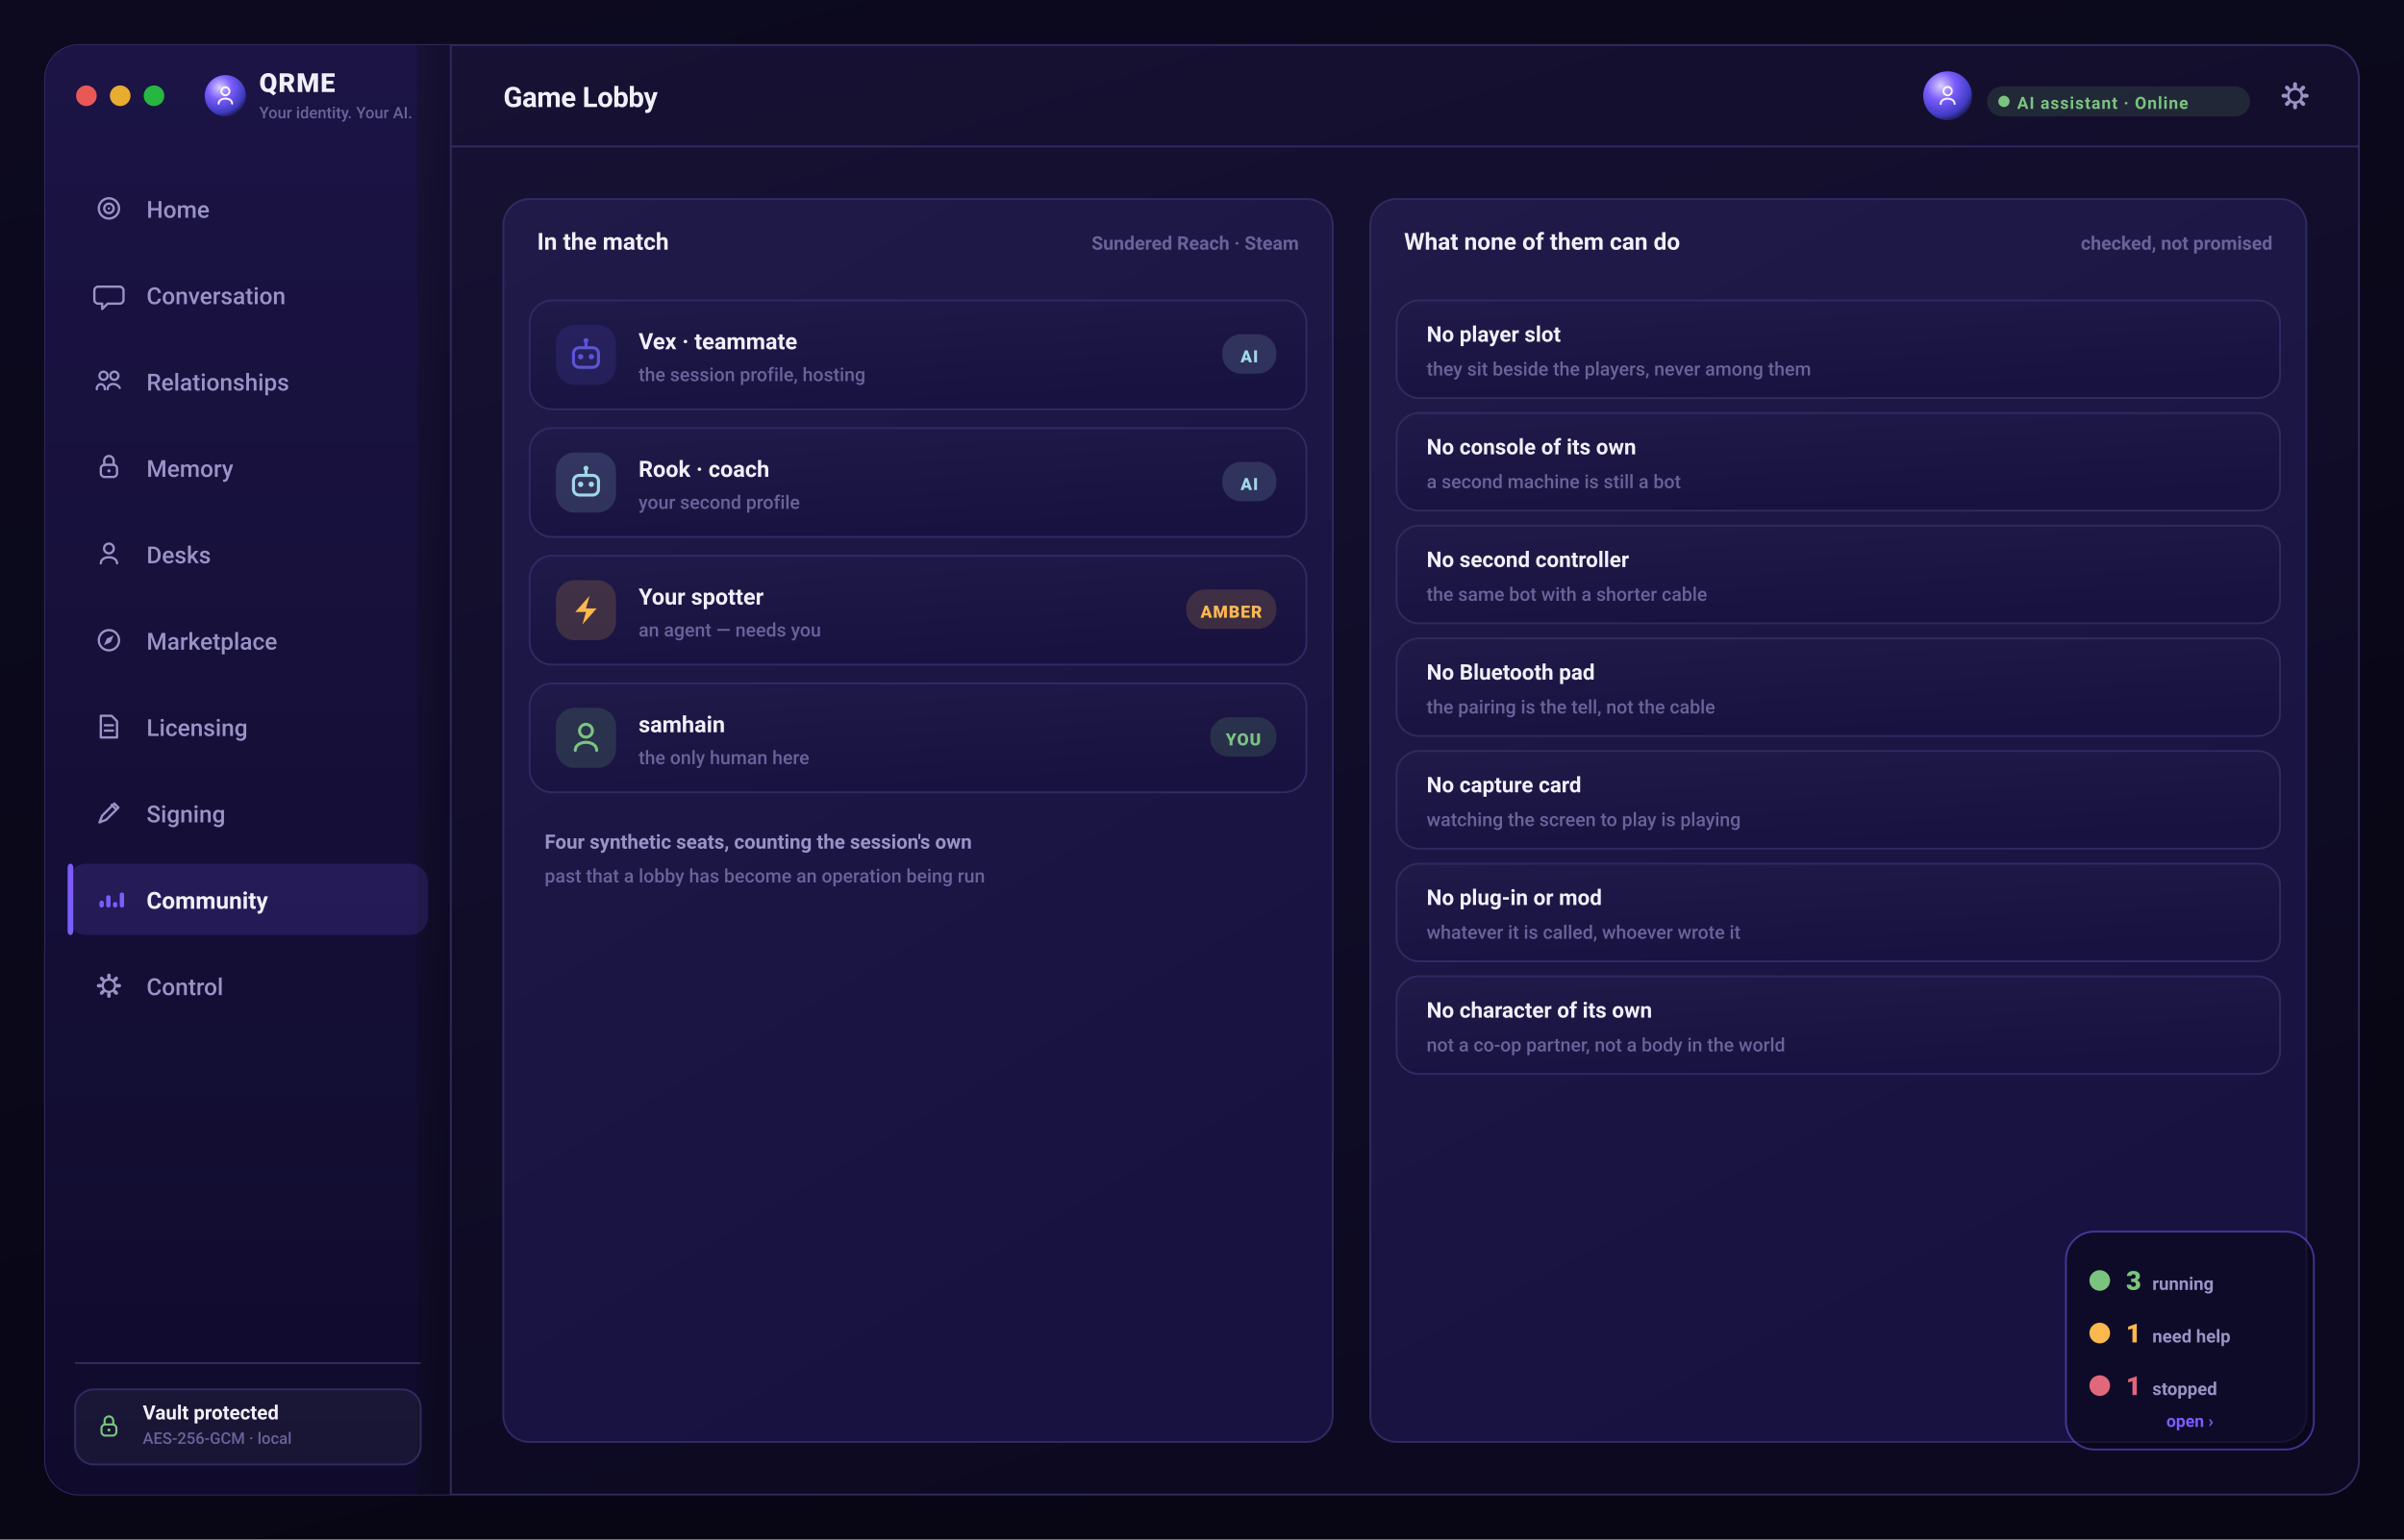
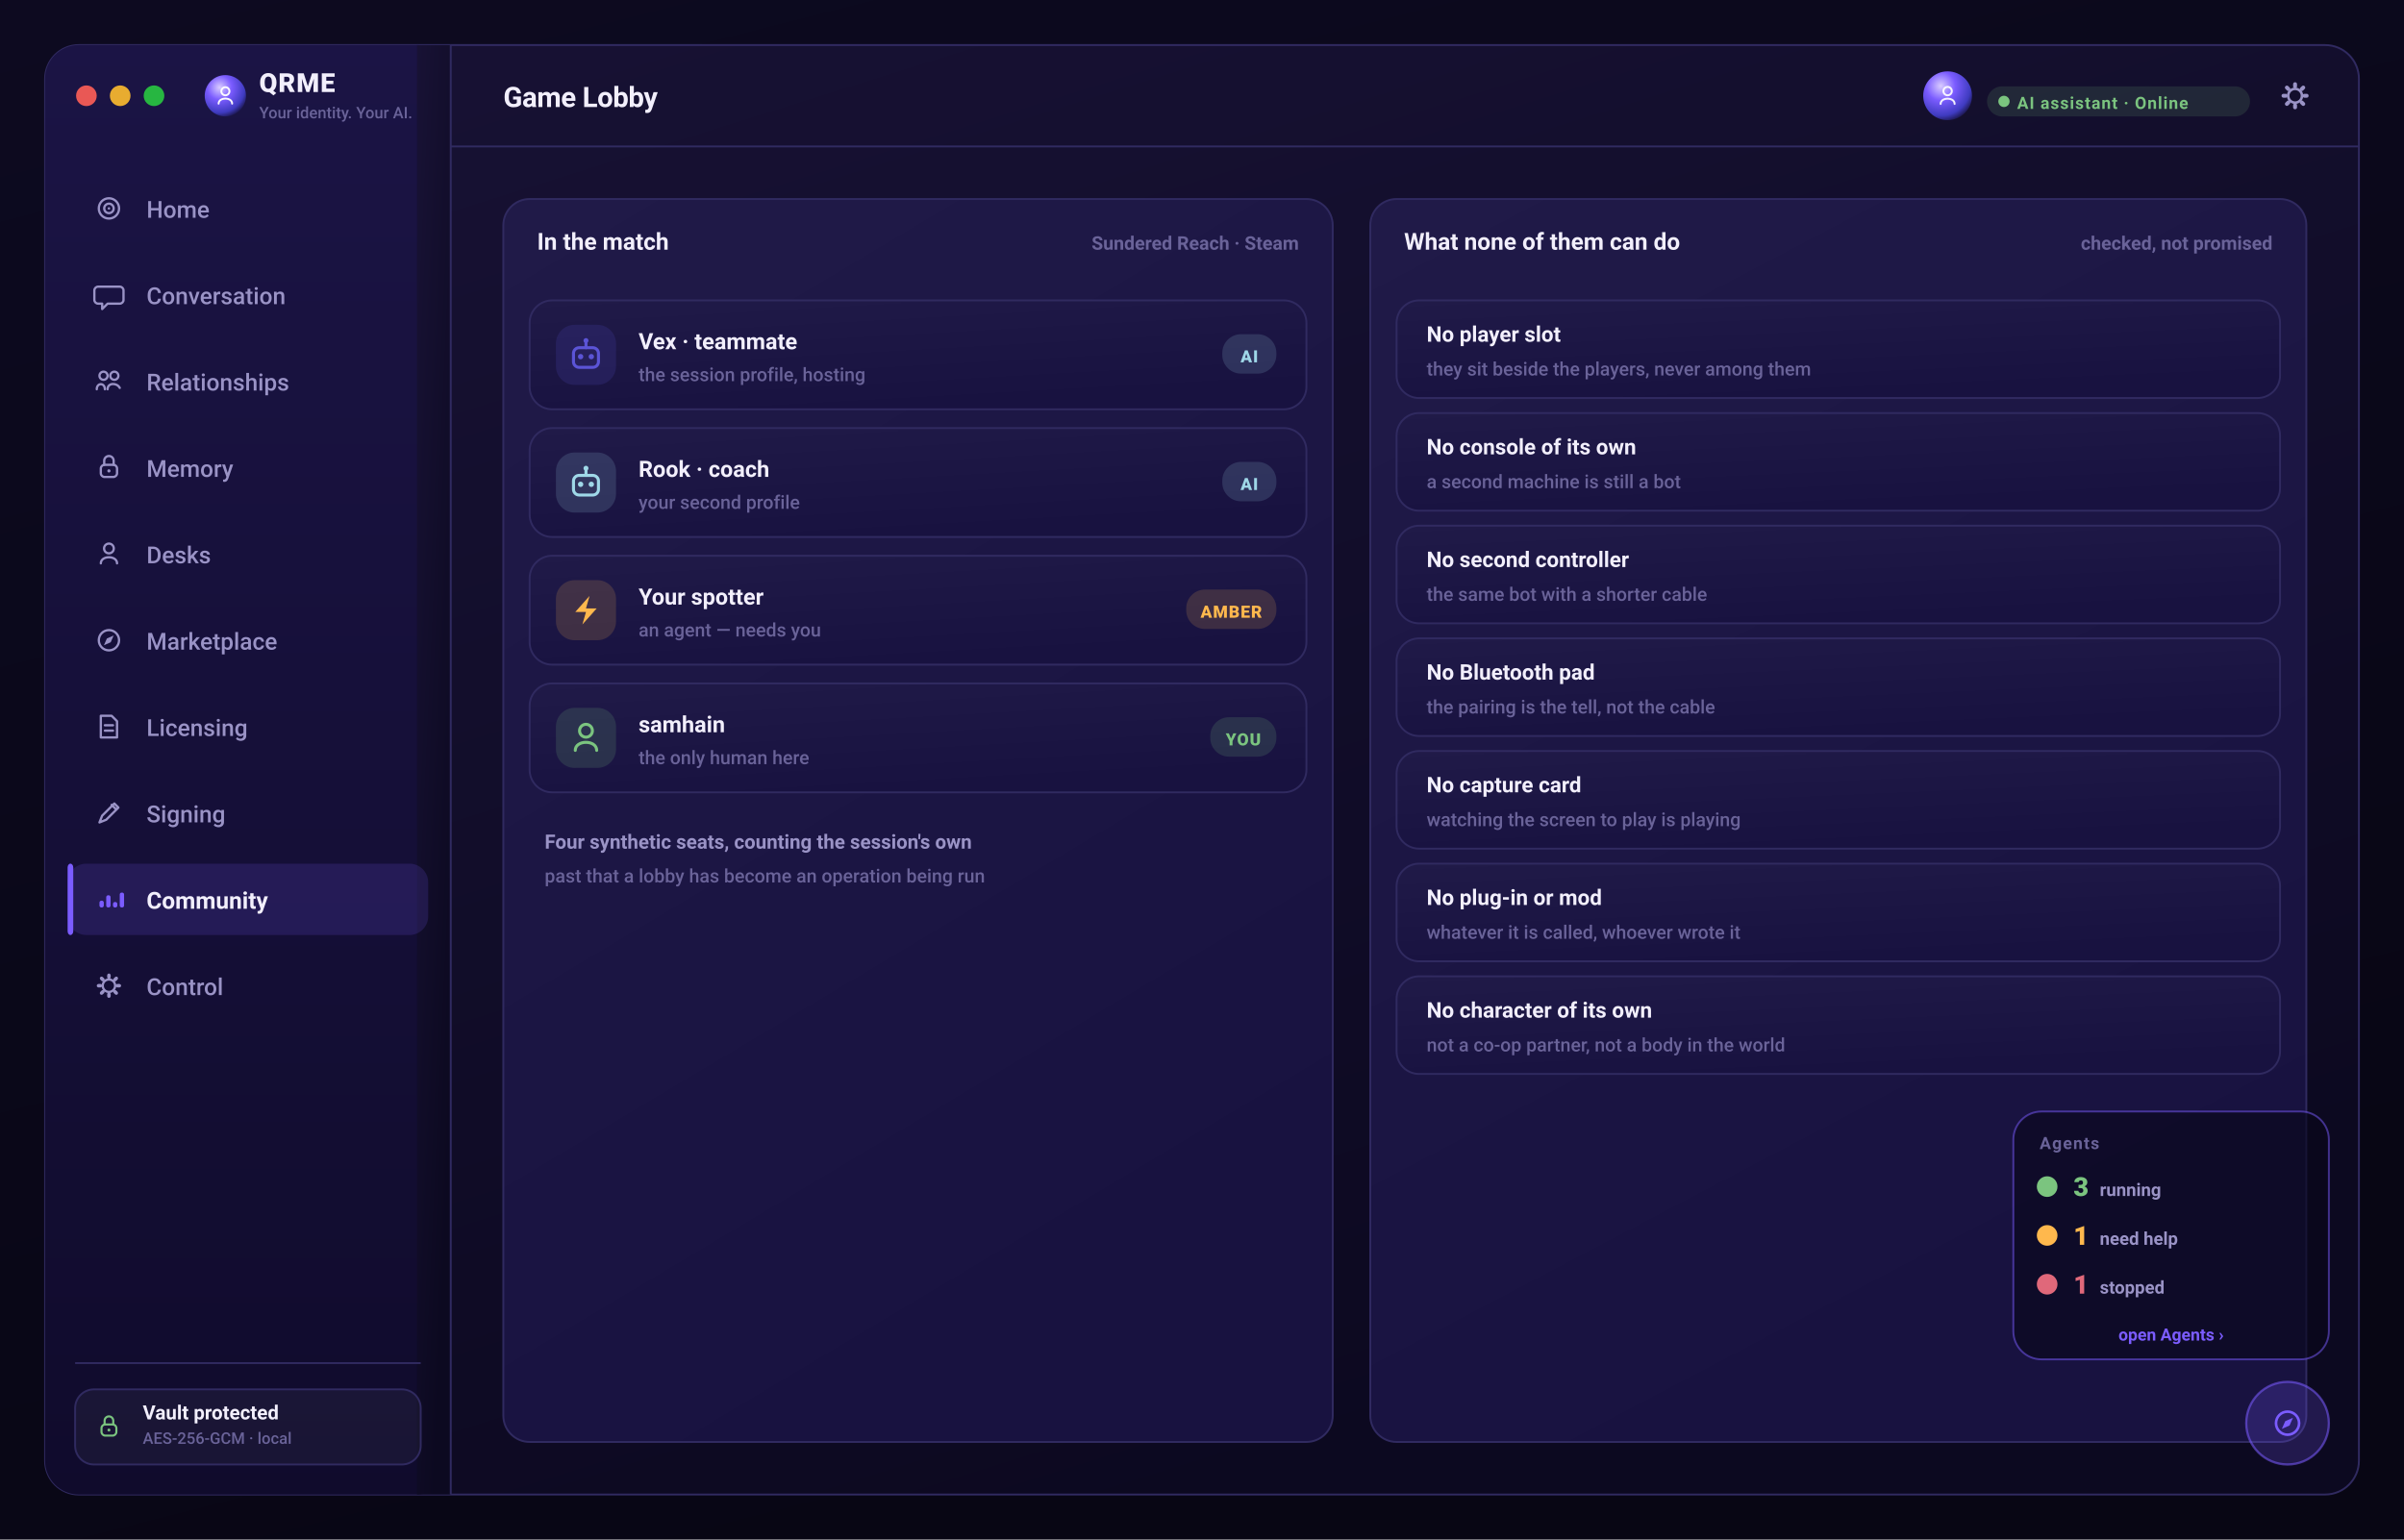
<svg xmlns="http://www.w3.org/2000/svg" width="1280" height="820" viewBox="0 0 1280 820" role="img" aria-label="QRME — Game Lobby">
  <defs>
    <linearGradient id="gPage" x1="0" y1="0" x2="0.4" y2="1">
      <stop offset="0" stop-color="#0d0a20" />
      <stop offset="1" stop-color="#080614" />
    </linearGradient>
    <linearGradient id="gScr" x1="0" y1="0" x2="0.5" y2="1">
      <stop offset="0" stop-color="#181235" />
      <stop offset="1" stop-color="#0c0920" />
    </linearGradient>
    <linearGradient id="gSide" x1="0" y1="0" x2="0" y2="1">
      <stop offset="0" stop-color="#1b1445" />
      <stop offset="1" stop-color="#100b2c" />
    </linearGradient>
    <linearGradient id="gCard" x1="0" y1="0" x2="0.4" y2="1">
      <stop offset="0" stop-color="#201a48" />
      <stop offset="1" stop-color="#181240" />
    </linearGradient>
    <linearGradient id="gBrand" x1="0" y1="0" x2="1" y2="0">
      <stop offset="0" stop-color="#7b5cff" />
      <stop offset="1" stop-color="#9d7bff" />
    </linearGradient>
    <linearGradient id="gAmber" x1="0" y1="0" x2="1" y2="0">
      <stop offset="0" stop-color="#ffb84d" />
      <stop offset="1" stop-color="#ffd27a" />
    </linearGradient>
    <radialGradient id="orb" cx="36%" cy="30%" r="78%">
      <stop offset="0" stop-color="#d9ccff" />
      <stop offset="38%" stop-color="#7b5cff" />
      <stop offset="78%" stop-color="#3f3bc0" />
      <stop offset="100%" stop-color="#140f34" />
    </radialGradient>
  </defs>
  <rect x="0.0" y="0.0" width="1280.0" height="820.0" rx="0" fill="url(#gPage)" />
  <rect x="24" y="24" width="1232" height="772" rx="18" fill="url(#gScr)" stroke="#302a60" stroke-width="1" />
  <rect x="24.0" y="24.0" width="216.0" height="772.0" rx="18" fill="url(#gSide)" />
  <rect x="222.0" y="24.0" width="18.0" height="772.0" rx="0" fill="url(#gScr)" />
  <line x1="240" y1="24" x2="240" y2="796" stroke="#302a60" stroke-width="1" />
  <line x1="240" y1="78" x2="1256" y2="78" stroke="#302a60" stroke-width="1" />
  <circle cx="46" cy="51" r="5.5" fill="#ff5f57" opacity="0.9" />
  <circle cx="64" cy="51" r="5.5" fill="#febc2e" opacity="0.9" />
  <circle cx="82" cy="51" r="5.5" fill="#28c840" opacity="0.9" />
  <circle cx="120" cy="51" r="11" fill="url(#orb)" />
  <circle cx="120" cy="48.6" r="2.16" fill="none" stroke="rgba(255,255,255,0.95)" stroke-width="1.02" stroke-linecap="round" stroke-linejoin="round" />
  <path d="M116.4 55.2 c0 -3.6 7.2 -3.6 7.2 0" fill="none" stroke="rgba(255,255,255,0.95)" stroke-width="1.02" stroke-linecap="round" stroke-linejoin="round" />
  <text x="138.0" y="49.0" font-family="-apple-system,BlinkMacSystemFont,'SF Pro Display','SF Pro Text','Segoe UI',Roboto,system-ui,sans-serif" font-size="14" font-weight="800" fill="#f2effc" text-anchor="start" letter-spacing="0.5">QRME</text>
  <text x="138.0" y="63.0" font-family="-apple-system,BlinkMacSystemFont,'SF Pro Display','SF Pro Text','Segoe UI',Roboto,system-ui,sans-serif" font-size="8.5" font-weight="500" fill="#6a6399" text-anchor="start">Your identity. Your AI.</text>
  <text x="268.0" y="57.0" font-family="-apple-system,BlinkMacSystemFont,'SF Pro Display','SF Pro Text','Segoe UI',Roboto,system-ui,sans-serif" font-size="15" font-weight="700" fill="#f2effc" text-anchor="start" letter-spacing="-0.2">Game Lobby</text>
  <rect x="1220.96" y="43.8" width="2.08" height="3.2" rx="1" transform="rotate(0 1222 51)" fill="#9a93c6" />
  <rect x="1220.96" y="43.8" width="2.08" height="3.2" rx="1" transform="rotate(45 1222 51)" fill="#9a93c6" />
  <rect x="1220.96" y="43.8" width="2.08" height="3.2" rx="1" transform="rotate(90 1222 51)" fill="#9a93c6" />
  <rect x="1220.96" y="43.8" width="2.08" height="3.2" rx="1" transform="rotate(135 1222 51)" fill="#9a93c6" />
  <rect x="1220.96" y="43.8" width="2.08" height="3.2" rx="1" transform="rotate(180 1222 51)" fill="#9a93c6" />
  <rect x="1220.96" y="43.8" width="2.08" height="3.2" rx="1" transform="rotate(225 1222 51)" fill="#9a93c6" />
  <rect x="1220.96" y="43.8" width="2.08" height="3.2" rx="1" transform="rotate(270 1222 51)" fill="#9a93c6" />
  <rect x="1220.96" y="43.8" width="2.08" height="3.2" rx="1" transform="rotate(315 1222 51)" fill="#9a93c6" />
  <circle cx="1222" cy="51" r="3.68" fill="none" stroke="#9a93c6" stroke-width="1.36" stroke-linecap="round" stroke-linejoin="round" />
  <rect x="1058.0" y="46.0" width="140.0" height="16.0" rx="8" fill="rgba(123,196,127,0.14)" />
  <circle cx="1067.0" cy="54" r="3" fill="#7bc47f" />
  <text x="1074.0" y="58.0" font-family="-apple-system,BlinkMacSystemFont,'SF Pro Display','SF Pro Text','Segoe UI',Roboto,system-ui,sans-serif" font-size="9" font-weight="700" fill="#7bc47f" text-anchor="start" letter-spacing="0.5">AI assistant · Online</text>
  <circle cx="1037.0" cy="51" r="13" fill="url(#orb)" />
  <circle cx="1037.0" cy="48.52" r="2.232" fill="none" stroke="rgba(255,255,255,0.9)" stroke-width="1.05" stroke-linecap="round" stroke-linejoin="round" />
  <path d="M1033.28 55.34 c0 -3.72 7.44 -3.72 7.44 0" fill="none" stroke="rgba(255,255,255,0.9)" stroke-width="1.05" stroke-linecap="round" stroke-linejoin="round" />
  <circle cx="58" cy="111" r="5.4" fill="none" stroke="#9a93c6" stroke-width="1.22" stroke-linecap="round" stroke-linejoin="round" />
  <circle cx="58" cy="111" r="2.52" fill="none" stroke="#9a93c6" stroke-width="1.22" stroke-linecap="round" stroke-linejoin="round" />
  <circle cx="58" cy="111" r="0.648" fill="#9a93c6" />
  <text x="78.0" y="116.0" font-family="-apple-system,BlinkMacSystemFont,'SF Pro Display','SF Pro Text','Segoe UI',Roboto,system-ui,sans-serif" font-size="12.5" font-weight="500" fill="#9a93c6" text-anchor="start">Home</text>
  <path d="M52.24 152.68 h11.52 a2 2 0 0 1 2 2 v5.04 a2 2 0 0 1 -2 2 h-6.48 l-2.88 2.88 v-2.88 h-2.16 a2 2 0 0 1 -2 -2 v-5.04 a2 2 0 0 1 2 -2 Z" fill="none" stroke="#9a93c6" stroke-width="1.22" stroke-linecap="round" stroke-linejoin="round" />
  <text x="78.0" y="162.0" font-family="-apple-system,BlinkMacSystemFont,'SF Pro Display','SF Pro Text','Segoe UI',Roboto,system-ui,sans-serif" font-size="12.5" font-weight="500" fill="#9a93c6" text-anchor="start">Conversation</text>
  <circle cx="55.12" cy="200.12" r="2.16" fill="none" stroke="#9a93c6" stroke-width="1.22" stroke-linecap="round" stroke-linejoin="round" />
  <circle cx="60.88" cy="200.12" r="2.16" fill="none" stroke="#9a93c6" stroke-width="1.22" stroke-linecap="round" stroke-linejoin="round" />
  <path d="M51.52 207.32 c0 -3.6 4.32 -3.6 4.32 0 M57.28 207.32 c0 -3.6 5.04 -3.6 6.48 -0.72" fill="none" stroke="#9a93c6" stroke-width="1.22" stroke-linecap="round" stroke-linejoin="round" />
  <text x="78.0" y="208.0" font-family="-apple-system,BlinkMacSystemFont,'SF Pro Display','SF Pro Text','Segoe UI',Roboto,system-ui,sans-serif" font-size="12.5" font-weight="500" fill="#9a93c6" text-anchor="start">Relationships</text>
  <rect x="53.68" y="247.56" width="8.64" height="6.48" rx="2" fill="none" stroke="#9a93c6" stroke-width="1.22" stroke-linecap="round" stroke-linejoin="round" />
  <path d="M55.48 247.56 v-2.16 a2.52 2.52 0 0 1 5.04 0 v2.16" fill="none" stroke="#9a93c6" stroke-width="1.22" stroke-linecap="round" stroke-linejoin="round" />
  <circle cx="58" cy="250.8" r="0.864" fill="#9a93c6" />
  <text x="78.0" y="254.0" font-family="-apple-system,BlinkMacSystemFont,'SF Pro Display','SF Pro Text','Segoe UI',Roboto,system-ui,sans-serif" font-size="12.5" font-weight="500" fill="#9a93c6" text-anchor="start">Memory</text>
  <circle cx="58" cy="292.12" r="2.592" fill="none" stroke="#9a93c6" stroke-width="1.22" stroke-linecap="round" stroke-linejoin="round" />
  <path d="M53.68 300.04 c0 -4.32 8.64 -4.32 8.64 0" fill="none" stroke="#9a93c6" stroke-width="1.22" stroke-linecap="round" stroke-linejoin="round" />
  <text x="78.0" y="300.0" font-family="-apple-system,BlinkMacSystemFont,'SF Pro Display','SF Pro Text','Segoe UI',Roboto,system-ui,sans-serif" font-size="12.5" font-weight="500" fill="#9a93c6" text-anchor="start">Desks</text>
  <circle cx="58" cy="341" r="5.4" fill="none" stroke="#9a93c6" stroke-width="1.22" stroke-linecap="round" stroke-linejoin="round" />
  <path d="M60.52 338.48 l-1.584 3.6 -3.6 1.584 1.584 -3.6 Z" fill="#9a93c6" />
  <text x="78.0" y="346.0" font-family="-apple-system,BlinkMacSystemFont,'SF Pro Display','SF Pro Text','Segoe UI',Roboto,system-ui,sans-serif" font-size="12.5" font-weight="500" fill="#9a93c6" text-anchor="start">Marketplace</text>
  <path d="M53.68 381.24 h5.76 l2.88 2.88 v8.64 h-8.64 Z" fill="none" stroke="#9a93c6" stroke-width="1.22" stroke-linecap="round" stroke-linejoin="round" />
  <path d="M55.84 386.28 h4.32 M55.84 389.16 h4.32" fill="none" stroke="#9a93c6" stroke-width="1.22" stroke-linecap="round" stroke-linejoin="round" />
  <text x="78.0" y="392.0" font-family="-apple-system,BlinkMacSystemFont,'SF Pro Display','SF Pro Text','Segoe UI',Roboto,system-ui,sans-serif" font-size="12.5" font-weight="500" fill="#9a93c6" text-anchor="start">Licensing</text>
  <path d="M52.96 438.04 l1.44 -3.6 6.48 -6.48 2.16 2.16 -6.48 6.48 -3.6 1.44 Z" fill="none" stroke="#9a93c6" stroke-width="1.22" stroke-linecap="round" stroke-linejoin="round" />
  <path d="M59.44 428.68 l2.16 2.16" fill="none" stroke="#9a93c6" stroke-width="1.22" stroke-linecap="round" stroke-linejoin="round" />
  <text x="78.0" y="438.0" font-family="-apple-system,BlinkMacSystemFont,'SF Pro Display','SF Pro Text','Segoe UI',Roboto,system-ui,sans-serif" font-size="12.5" font-weight="500" fill="#9a93c6" text-anchor="start">Signing</text>
  <rect x="36.0" y="460.0" width="192.0" height="38.0" rx="10" fill="rgba(123,92,255,0.16)" />
  <rect x="36.0" y="460.0" width="3.0" height="38.0" rx="2" fill="#7b5cff" />
  <rect x="52.96" y="479.72" width="2.304" height="3.6" rx="1" fill="#7b5cff" />
  <rect x="56.56" y="476.84" width="2.304" height="6.48" rx="1" fill="#7b5cff" />
  <rect x="60.16" y="480.44" width="2.304" height="2.88" rx="1" fill="#7b5cff" />
  <rect x="63.76" y="475.4" width="2.304" height="7.92" rx="1" fill="#7b5cff" />
  <text x="78.0" y="484.0" font-family="-apple-system,BlinkMacSystemFont,'SF Pro Display','SF Pro Text','Segoe UI',Roboto,system-ui,sans-serif" font-size="12.5" font-weight="650" fill="#f2effc" text-anchor="start">Community</text>
  <rect x="57.064" y="518.52" width="1.872" height="2.88" rx="1" transform="rotate(0 58 525)" fill="#9a93c6" />
  <rect x="57.064" y="518.52" width="1.872" height="2.88" rx="1" transform="rotate(45 58 525)" fill="#9a93c6" />
  <rect x="57.064" y="518.52" width="1.872" height="2.88" rx="1" transform="rotate(90 58 525)" fill="#9a93c6" />
  <rect x="57.064" y="518.52" width="1.872" height="2.88" rx="1" transform="rotate(135 58 525)" fill="#9a93c6" />
  <rect x="57.064" y="518.52" width="1.872" height="2.88" rx="1" transform="rotate(180 58 525)" fill="#9a93c6" />
  <rect x="57.064" y="518.52" width="1.872" height="2.88" rx="1" transform="rotate(225 58 525)" fill="#9a93c6" />
  <rect x="57.064" y="518.52" width="1.872" height="2.88" rx="1" transform="rotate(270 58 525)" fill="#9a93c6" />
  <rect x="57.064" y="518.52" width="1.872" height="2.88" rx="1" transform="rotate(315 58 525)" fill="#9a93c6" />
  <circle cx="58" cy="525" r="3.312" fill="none" stroke="#9a93c6" stroke-width="1.22" stroke-linecap="round" stroke-linejoin="round" />
  <text x="78.0" y="530.0" font-family="-apple-system,BlinkMacSystemFont,'SF Pro Display','SF Pro Text','Segoe UI',Roboto,system-ui,sans-serif" font-size="12.5" font-weight="500" fill="#9a93c6" text-anchor="start">Control</text>
  <line x1="40" y1="726" x2="224" y2="726" stroke="#302a60" stroke-width="1" />
  <rect x="40.0" y="740.0" width="184.0" height="40.0" rx="10" fill="rgba(255,255,255,0.04)" stroke="#302a60" stroke-width="1" />
  <rect x="54.04" y="758.68" width="7.92" height="5.94" rx="2" fill="none" stroke="#7bc47f" stroke-width="1.12" stroke-linecap="round" stroke-linejoin="round" />
  <path d="M55.69 758.68 v-1.98 a2.31 2.31 0 0 1 4.62 0 v1.98" fill="none" stroke="#7bc47f" stroke-width="1.12" stroke-linecap="round" stroke-linejoin="round" />
  <circle cx="58" cy="761.65" r="0.792" fill="#7bc47f" />
  <text x="76.0" y="756.0" font-family="-apple-system,BlinkMacSystemFont,'SF Pro Display','SF Pro Text','Segoe UI',Roboto,system-ui,sans-serif" font-size="10.5" font-weight="650" fill="#f2effc" text-anchor="start">Vault protected</text>
  <text x="76.0" y="769.0" font-family="-apple-system,BlinkMacSystemFont,'SF Pro Display','SF Pro Text','Segoe UI',Roboto,system-ui,sans-serif" font-size="8.5" font-weight="500" fill="#6a6399" text-anchor="start">AES-256-GCM · local</text>
  <rect x="268.0" y="106.0" width="441.6" height="662.0" rx="14" fill="url(#gCard)" stroke="#302a60" stroke-width="1" />
  <text x="286.0" y="133.0" font-family="-apple-system,BlinkMacSystemFont,'SF Pro Display','SF Pro Text','Segoe UI',Roboto,system-ui,sans-serif" font-size="12.5" font-weight="700" fill="#f2effc" text-anchor="start">In the match</text>
  <text x="691.6" y="133.0" font-family="-apple-system,BlinkMacSystemFont,'SF Pro Display','SF Pro Text','Segoe UI',Roboto,system-ui,sans-serif" font-size="10" font-weight="600" fill="#6a6399" text-anchor="end">Sundered Reach · Steam</text>
  <rect x="282.0" y="160.0" width="413.6" height="58.0" rx="12" fill="url(#gCard)" stroke="#302a60" stroke-width="1" />
  <rect x="296.0" y="173.0" width="32.0" height="32.0" rx="10" fill="rgba(91,84,214,0.16)" />
  <rect x="305.35" y="185.2" width="13.3" height="10.45" rx="3" fill="none" stroke="#5b54d6" stroke-width="1.61" stroke-linecap="round" stroke-linejoin="round" />
  <path d="M312 185.2 v-2.85" fill="none" stroke="#5b54d6" stroke-width="1.61" stroke-linecap="round" stroke-linejoin="round" />
  <circle cx="312" cy="181.4" r="1.33" fill="#5b54d6" />
  <circle cx="309.15" cy="189.95" r="1.425" fill="#5b54d6" />
  <circle cx="314.85" cy="189.95" r="1.425" fill="#5b54d6" />
  <text x="340.0" y="186.0" font-family="-apple-system,BlinkMacSystemFont,'SF Pro Display','SF Pro Text','Segoe UI',Roboto,system-ui,sans-serif" font-size="12" font-weight="700" fill="#f2effc" text-anchor="start">Vex · teammate</text>
  <text x="340.0" y="203.0" font-family="-apple-system,BlinkMacSystemFont,'SF Pro Display','SF Pro Text','Segoe UI',Roboto,system-ui,sans-serif" font-size="10" font-weight="500" fill="#6a6399" text-anchor="start">the session profile, hosting</text>
  <rect x="650.8" y="178.0" width="28.8" height="21.0" rx="10" fill="rgba(159,216,232,0.16)" />
  <text x="665.2" y="193.0" font-family="-apple-system,BlinkMacSystemFont,'SF Pro Display','SF Pro Text','Segoe UI',Roboto,system-ui,sans-serif" font-size="9" font-weight="800" fill="#9fd8e8" text-anchor="middle" letter-spacing="0.5">AI</text>
  <rect x="282.0" y="228.0" width="413.6" height="58.0" rx="12" fill="url(#gCard)" stroke="#302a60" stroke-width="1" />
  <rect x="296.0" y="241.0" width="32.0" height="32.0" rx="10" fill="rgba(159,216,232,0.16)" />
  <rect x="305.35" y="253.2" width="13.3" height="10.45" rx="3" fill="none" stroke="#9fd8e8" stroke-width="1.61" stroke-linecap="round" stroke-linejoin="round" />
  <path d="M312 253.2 v-2.85" fill="none" stroke="#9fd8e8" stroke-width="1.61" stroke-linecap="round" stroke-linejoin="round" />
  <circle cx="312" cy="249.4" r="1.33" fill="#9fd8e8" />
  <circle cx="309.15" cy="257.95" r="1.425" fill="#9fd8e8" />
  <circle cx="314.85" cy="257.95" r="1.425" fill="#9fd8e8" />
  <text x="340.0" y="254.0" font-family="-apple-system,BlinkMacSystemFont,'SF Pro Display','SF Pro Text','Segoe UI',Roboto,system-ui,sans-serif" font-size="12" font-weight="700" fill="#f2effc" text-anchor="start">Rook · coach</text>
  <text x="340.0" y="271.0" font-family="-apple-system,BlinkMacSystemFont,'SF Pro Display','SF Pro Text','Segoe UI',Roboto,system-ui,sans-serif" font-size="10" font-weight="500" fill="#6a6399" text-anchor="start">your second profile</text>
  <rect x="650.8" y="246.0" width="28.8" height="21.0" rx="10" fill="rgba(159,216,232,0.16)" />
  <text x="665.2" y="261.0" font-family="-apple-system,BlinkMacSystemFont,'SF Pro Display','SF Pro Text','Segoe UI',Roboto,system-ui,sans-serif" font-size="9" font-weight="800" fill="#9fd8e8" text-anchor="middle" letter-spacing="0.5">AI</text>
  <rect x="282.0" y="296.0" width="413.6" height="58.0" rx="12" fill="url(#gCard)" stroke="#302a60" stroke-width="1" />
  <rect x="296.0" y="309.0" width="32.0" height="32.0" rx="10" fill="rgba(255,184,77,0.16)" />
  <path d="M313.9 317.4 L306.3 325.95 L312 325.95 L310.1 332.6 L317.7 324.05 L312 324.05 Z" fill="#ffb84d" />
  <text x="340.0" y="322.0" font-family="-apple-system,BlinkMacSystemFont,'SF Pro Display','SF Pro Text','Segoe UI',Roboto,system-ui,sans-serif" font-size="12" font-weight="700" fill="#f2effc" text-anchor="start">Your spotter</text>
  <text x="340.0" y="339.0" font-family="-apple-system,BlinkMacSystemFont,'SF Pro Display','SF Pro Text','Segoe UI',Roboto,system-ui,sans-serif" font-size="10" font-weight="500" fill="#6a6399" text-anchor="start">an agent — needs you</text>
  <rect x="631.6" y="314.0" width="48.0" height="21.0" rx="10" fill="rgba(255,184,77,0.16)" />
  <text x="655.6" y="329.0" font-family="-apple-system,BlinkMacSystemFont,'SF Pro Display','SF Pro Text','Segoe UI',Roboto,system-ui,sans-serif" font-size="9" font-weight="800" fill="#ffb84d" text-anchor="middle" letter-spacing="0.5">AMBER</text>
  <rect x="282.0" y="364.0" width="413.6" height="58.0" rx="12" fill="url(#gCard)" stroke="#302a60" stroke-width="1" />
  <rect x="296.0" y="377.0" width="32.0" height="32.0" rx="10" fill="rgba(123,196,127,0.16)" />
  <circle cx="312" cy="389.2" r="3.42" fill="none" stroke="#7bc47f" stroke-width="1.61" stroke-linecap="round" stroke-linejoin="round" />
  <path d="M306.3 399.65 c0 -5.7 11.4 -5.7 11.4 0" fill="none" stroke="#7bc47f" stroke-width="1.61" stroke-linecap="round" stroke-linejoin="round" />
  <text x="340.0" y="390.0" font-family="-apple-system,BlinkMacSystemFont,'SF Pro Display','SF Pro Text','Segoe UI',Roboto,system-ui,sans-serif" font-size="12" font-weight="700" fill="#f2effc" text-anchor="start">samhain</text>
  <text x="340.0" y="407.0" font-family="-apple-system,BlinkMacSystemFont,'SF Pro Display','SF Pro Text','Segoe UI',Roboto,system-ui,sans-serif" font-size="10" font-weight="500" fill="#6a6399" text-anchor="start">the only human here</text>
  <rect x="644.4" y="382.0" width="35.2" height="21.0" rx="10" fill="rgba(123,196,127,0.16)" />
  <text x="662.0" y="397.0" font-family="-apple-system,BlinkMacSystemFont,'SF Pro Display','SF Pro Text','Segoe UI',Roboto,system-ui,sans-serif" font-size="9" font-weight="800" fill="#7bc47f" text-anchor="middle" letter-spacing="0.5">YOU</text>
  <text x="290.0" y="452.0" font-family="-apple-system,BlinkMacSystemFont,'SF Pro Display','SF Pro Text','Segoe UI',Roboto,system-ui,sans-serif" font-size="10.5" font-weight="600" fill="#9a93c6" text-anchor="start">Four synthetic seats, counting the session's own</text>
  <text x="290.0" y="470.0" font-family="-apple-system,BlinkMacSystemFont,'SF Pro Display','SF Pro Text','Segoe UI',Roboto,system-ui,sans-serif" font-size="10" font-weight="500" fill="#6a6399" text-anchor="start">past that a lobby has become an operation being run</text>
  <rect x="729.6" y="106.0" width="498.4" height="662.0" rx="14" fill="url(#gCard)" stroke="#302a60" stroke-width="1" />
  <text x="747.6" y="133.0" font-family="-apple-system,BlinkMacSystemFont,'SF Pro Display','SF Pro Text','Segoe UI',Roboto,system-ui,sans-serif" font-size="12.5" font-weight="700" fill="#f2effc" text-anchor="start">What none of them can do</text>
  <text x="1210.0" y="133.0" font-family="-apple-system,BlinkMacSystemFont,'SF Pro Display','SF Pro Text','Segoe UI',Roboto,system-ui,sans-serif" font-size="10" font-weight="600" fill="#6a6399" text-anchor="end">checked, not promised</text>
  <rect x="743.6" y="160.0" width="470.4" height="52.0" rx="12" fill="url(#gCard)" stroke="#302a60" stroke-width="1" />
  <text x="759.6" y="182.0" font-family="-apple-system,BlinkMacSystemFont,'SF Pro Display','SF Pro Text','Segoe UI',Roboto,system-ui,sans-serif" font-size="11.5" font-weight="700" fill="#f2effc" text-anchor="start">No player slot</text>
  <text x="759.6" y="200.0" font-family="-apple-system,BlinkMacSystemFont,'SF Pro Display','SF Pro Text','Segoe UI',Roboto,system-ui,sans-serif" font-size="10" font-weight="500" fill="#6a6399" text-anchor="start">they sit beside the players, never among them</text>
  <rect x="743.6" y="220.0" width="470.4" height="52.0" rx="12" fill="url(#gCard)" stroke="#302a60" stroke-width="1" />
  <text x="759.6" y="242.0" font-family="-apple-system,BlinkMacSystemFont,'SF Pro Display','SF Pro Text','Segoe UI',Roboto,system-ui,sans-serif" font-size="11.5" font-weight="700" fill="#f2effc" text-anchor="start">No console of its own</text>
  <text x="759.6" y="260.0" font-family="-apple-system,BlinkMacSystemFont,'SF Pro Display','SF Pro Text','Segoe UI',Roboto,system-ui,sans-serif" font-size="10" font-weight="500" fill="#6a6399" text-anchor="start">a second machine is still a bot</text>
  <rect x="743.6" y="280.0" width="470.4" height="52.0" rx="12" fill="url(#gCard)" stroke="#302a60" stroke-width="1" />
  <text x="759.6" y="302.0" font-family="-apple-system,BlinkMacSystemFont,'SF Pro Display','SF Pro Text','Segoe UI',Roboto,system-ui,sans-serif" font-size="11.5" font-weight="700" fill="#f2effc" text-anchor="start">No second controller</text>
  <text x="759.6" y="320.0" font-family="-apple-system,BlinkMacSystemFont,'SF Pro Display','SF Pro Text','Segoe UI',Roboto,system-ui,sans-serif" font-size="10" font-weight="500" fill="#6a6399" text-anchor="start">the same bot with a shorter cable</text>
  <rect x="743.6" y="340.0" width="470.4" height="52.0" rx="12" fill="url(#gCard)" stroke="#302a60" stroke-width="1" />
  <text x="759.6" y="362.0" font-family="-apple-system,BlinkMacSystemFont,'SF Pro Display','SF Pro Text','Segoe UI',Roboto,system-ui,sans-serif" font-size="11.5" font-weight="700" fill="#f2effc" text-anchor="start">No Bluetooth pad</text>
  <text x="759.6" y="380.0" font-family="-apple-system,BlinkMacSystemFont,'SF Pro Display','SF Pro Text','Segoe UI',Roboto,system-ui,sans-serif" font-size="10" font-weight="500" fill="#6a6399" text-anchor="start">the pairing is the tell, not the cable</text>
  <rect x="743.6" y="400.0" width="470.4" height="52.0" rx="12" fill="url(#gCard)" stroke="#302a60" stroke-width="1" />
  <text x="759.6" y="422.0" font-family="-apple-system,BlinkMacSystemFont,'SF Pro Display','SF Pro Text','Segoe UI',Roboto,system-ui,sans-serif" font-size="11.5" font-weight="700" fill="#f2effc" text-anchor="start">No capture card</text>
  <text x="759.6" y="440.0" font-family="-apple-system,BlinkMacSystemFont,'SF Pro Display','SF Pro Text','Segoe UI',Roboto,system-ui,sans-serif" font-size="10" font-weight="500" fill="#6a6399" text-anchor="start">watching the screen to play is playing</text>
  <rect x="743.6" y="460.0" width="470.4" height="52.0" rx="12" fill="url(#gCard)" stroke="#302a60" stroke-width="1" />
  <text x="759.6" y="482.0" font-family="-apple-system,BlinkMacSystemFont,'SF Pro Display','SF Pro Text','Segoe UI',Roboto,system-ui,sans-serif" font-size="11.5" font-weight="700" fill="#f2effc" text-anchor="start">No plug-in or mod</text>
  <text x="759.6" y="500.0" font-family="-apple-system,BlinkMacSystemFont,'SF Pro Display','SF Pro Text','Segoe UI',Roboto,system-ui,sans-serif" font-size="10" font-weight="500" fill="#6a6399" text-anchor="start">whatever it is called, whoever wrote it</text>
  <rect x="743.6" y="520.0" width="470.4" height="52.0" rx="12" fill="url(#gCard)" stroke="#302a60" stroke-width="1" />
  <text x="759.6" y="542.0" font-family="-apple-system,BlinkMacSystemFont,'SF Pro Display','SF Pro Text','Segoe UI',Roboto,system-ui,sans-serif" font-size="11.5" font-weight="700" fill="#f2effc" text-anchor="start">No character of its own</text>
  <text x="759.6" y="560.0" font-family="-apple-system,BlinkMacSystemFont,'SF Pro Display','SF Pro Text','Segoe UI',Roboto,system-ui,sans-serif" font-size="10" font-weight="500" fill="#6a6399" text-anchor="start">not a co-op partner, not a body in the world</text>
-   <rect x="1100.0" y="656.0" width="132.0" height="116.0" rx="15" fill="rgba(9,7,26,0.62)" stroke="rgba(123,92,255,0.5)" stroke-width="1" />
-   <circle cx="1118" cy="682" r="5.5" fill="#7bc47f" />
-   <text x="1132.0" y="687.0" font-family="-apple-system,BlinkMacSystemFont,'SF Pro Display','SF Pro Text','Segoe UI',Roboto,system-ui,sans-serif" font-size="14" font-weight="800" fill="#7bc47f" text-anchor="start">3</text>
-   <text x="1146.0" y="687.0" font-family="-apple-system,BlinkMacSystemFont,'SF Pro Display','SF Pro Text','Segoe UI',Roboto,system-ui,sans-serif" font-size="9.5" font-weight="600" fill="#9a93c6" text-anchor="start">running</text>
-   <circle cx="1118" cy="710" r="5.5" fill="#ffb84d" />
-   <text x="1132.0" y="715.0" font-family="-apple-system,BlinkMacSystemFont,'SF Pro Display','SF Pro Text','Segoe UI',Roboto,system-ui,sans-serif" font-size="14" font-weight="800" fill="#ffb84d" text-anchor="start">1</text>
-   <text x="1146.0" y="715.0" font-family="-apple-system,BlinkMacSystemFont,'SF Pro Display','SF Pro Text','Segoe UI',Roboto,system-ui,sans-serif" font-size="9.5" font-weight="600" fill="#9a93c6" text-anchor="start">need help</text>
-   <circle cx="1118" cy="738" r="5.5" fill="#e0687a" />
-   <text x="1132.0" y="743.0" font-family="-apple-system,BlinkMacSystemFont,'SF Pro Display','SF Pro Text','Segoe UI',Roboto,system-ui,sans-serif" font-size="14" font-weight="800" fill="#e0687a" text-anchor="start">1</text>
-   <text x="1146.0" y="743.0" font-family="-apple-system,BlinkMacSystemFont,'SF Pro Display','SF Pro Text','Segoe UI',Roboto,system-ui,sans-serif" font-size="9.5" font-weight="600" fill="#9a93c6" text-anchor="start">stopped</text>
-   <text x="1166.0" y="760.0" font-family="-apple-system,BlinkMacSystemFont,'SF Pro Display','SF Pro Text','Segoe UI',Roboto,system-ui,sans-serif" font-size="9" font-weight="700" fill="#7b5cff" text-anchor="middle">open ›</text>
+   <rect x="1072.0" y="592.0" width="168.0" height="132.0" rx="15" fill="rgba(9,7,26,0.62)" stroke="rgba(123,92,255,0.5)" stroke-width="1" />
+   <text x="1086.0" y="612.0" font-family="-apple-system,BlinkMacSystemFont,'SF Pro Display','SF Pro Text','Segoe UI',Roboto,system-ui,sans-serif" font-size="9" font-weight="700" fill="#6a6399" text-anchor="start" letter-spacing="0.6">Agents</text>
+   <circle cx="1090" cy="632" r="5.5" fill="#7bc47f" />
+   <text x="1104.0" y="637.0" font-family="-apple-system,BlinkMacSystemFont,'SF Pro Display','SF Pro Text','Segoe UI',Roboto,system-ui,sans-serif" font-size="14" font-weight="800" fill="#7bc47f" text-anchor="start">3</text>
+   <text x="1118.0" y="637.0" font-family="-apple-system,BlinkMacSystemFont,'SF Pro Display','SF Pro Text','Segoe UI',Roboto,system-ui,sans-serif" font-size="9.5" font-weight="600" fill="#9a93c6" text-anchor="start">running</text>
+   <circle cx="1090" cy="658" r="5.5" fill="#ffb84d" />
+   <text x="1104.0" y="663.0" font-family="-apple-system,BlinkMacSystemFont,'SF Pro Display','SF Pro Text','Segoe UI',Roboto,system-ui,sans-serif" font-size="14" font-weight="800" fill="#ffb84d" text-anchor="start">1</text>
+   <text x="1118.0" y="663.0" font-family="-apple-system,BlinkMacSystemFont,'SF Pro Display','SF Pro Text','Segoe UI',Roboto,system-ui,sans-serif" font-size="9.5" font-weight="600" fill="#9a93c6" text-anchor="start">need help</text>
+   <circle cx="1090" cy="684" r="5.5" fill="#e0687a" />
+   <text x="1104.0" y="689.0" font-family="-apple-system,BlinkMacSystemFont,'SF Pro Display','SF Pro Text','Segoe UI',Roboto,system-ui,sans-serif" font-size="14" font-weight="800" fill="#e0687a" text-anchor="start">1</text>
+   <text x="1118.0" y="689.0" font-family="-apple-system,BlinkMacSystemFont,'SF Pro Display','SF Pro Text','Segoe UI',Roboto,system-ui,sans-serif" font-size="9.5" font-weight="600" fill="#9a93c6" text-anchor="start">stopped</text>
+   <text x="1156.0" y="714.0" font-family="-apple-system,BlinkMacSystemFont,'SF Pro Display','SF Pro Text','Segoe UI',Roboto,system-ui,sans-serif" font-size="9" font-weight="700" fill="#7b5cff" text-anchor="middle">open Agents ›</text>
+   <circle cx="1218" cy="758" r="22" fill="rgba(123,92,255,0.2)" stroke="rgba(123,92,255,0.55)" stroke-width="1.2" />
+   <circle cx="1218" cy="758" r="6.15" fill="none" stroke="#7b5cff" stroke-width="1.39" stroke-linecap="round" stroke-linejoin="round" />
+   <path d="M1220.87 755.13 l-1.804 4.1 -4.1 1.804 1.804 -4.1 Z" fill="#7b5cff" />
</svg>
